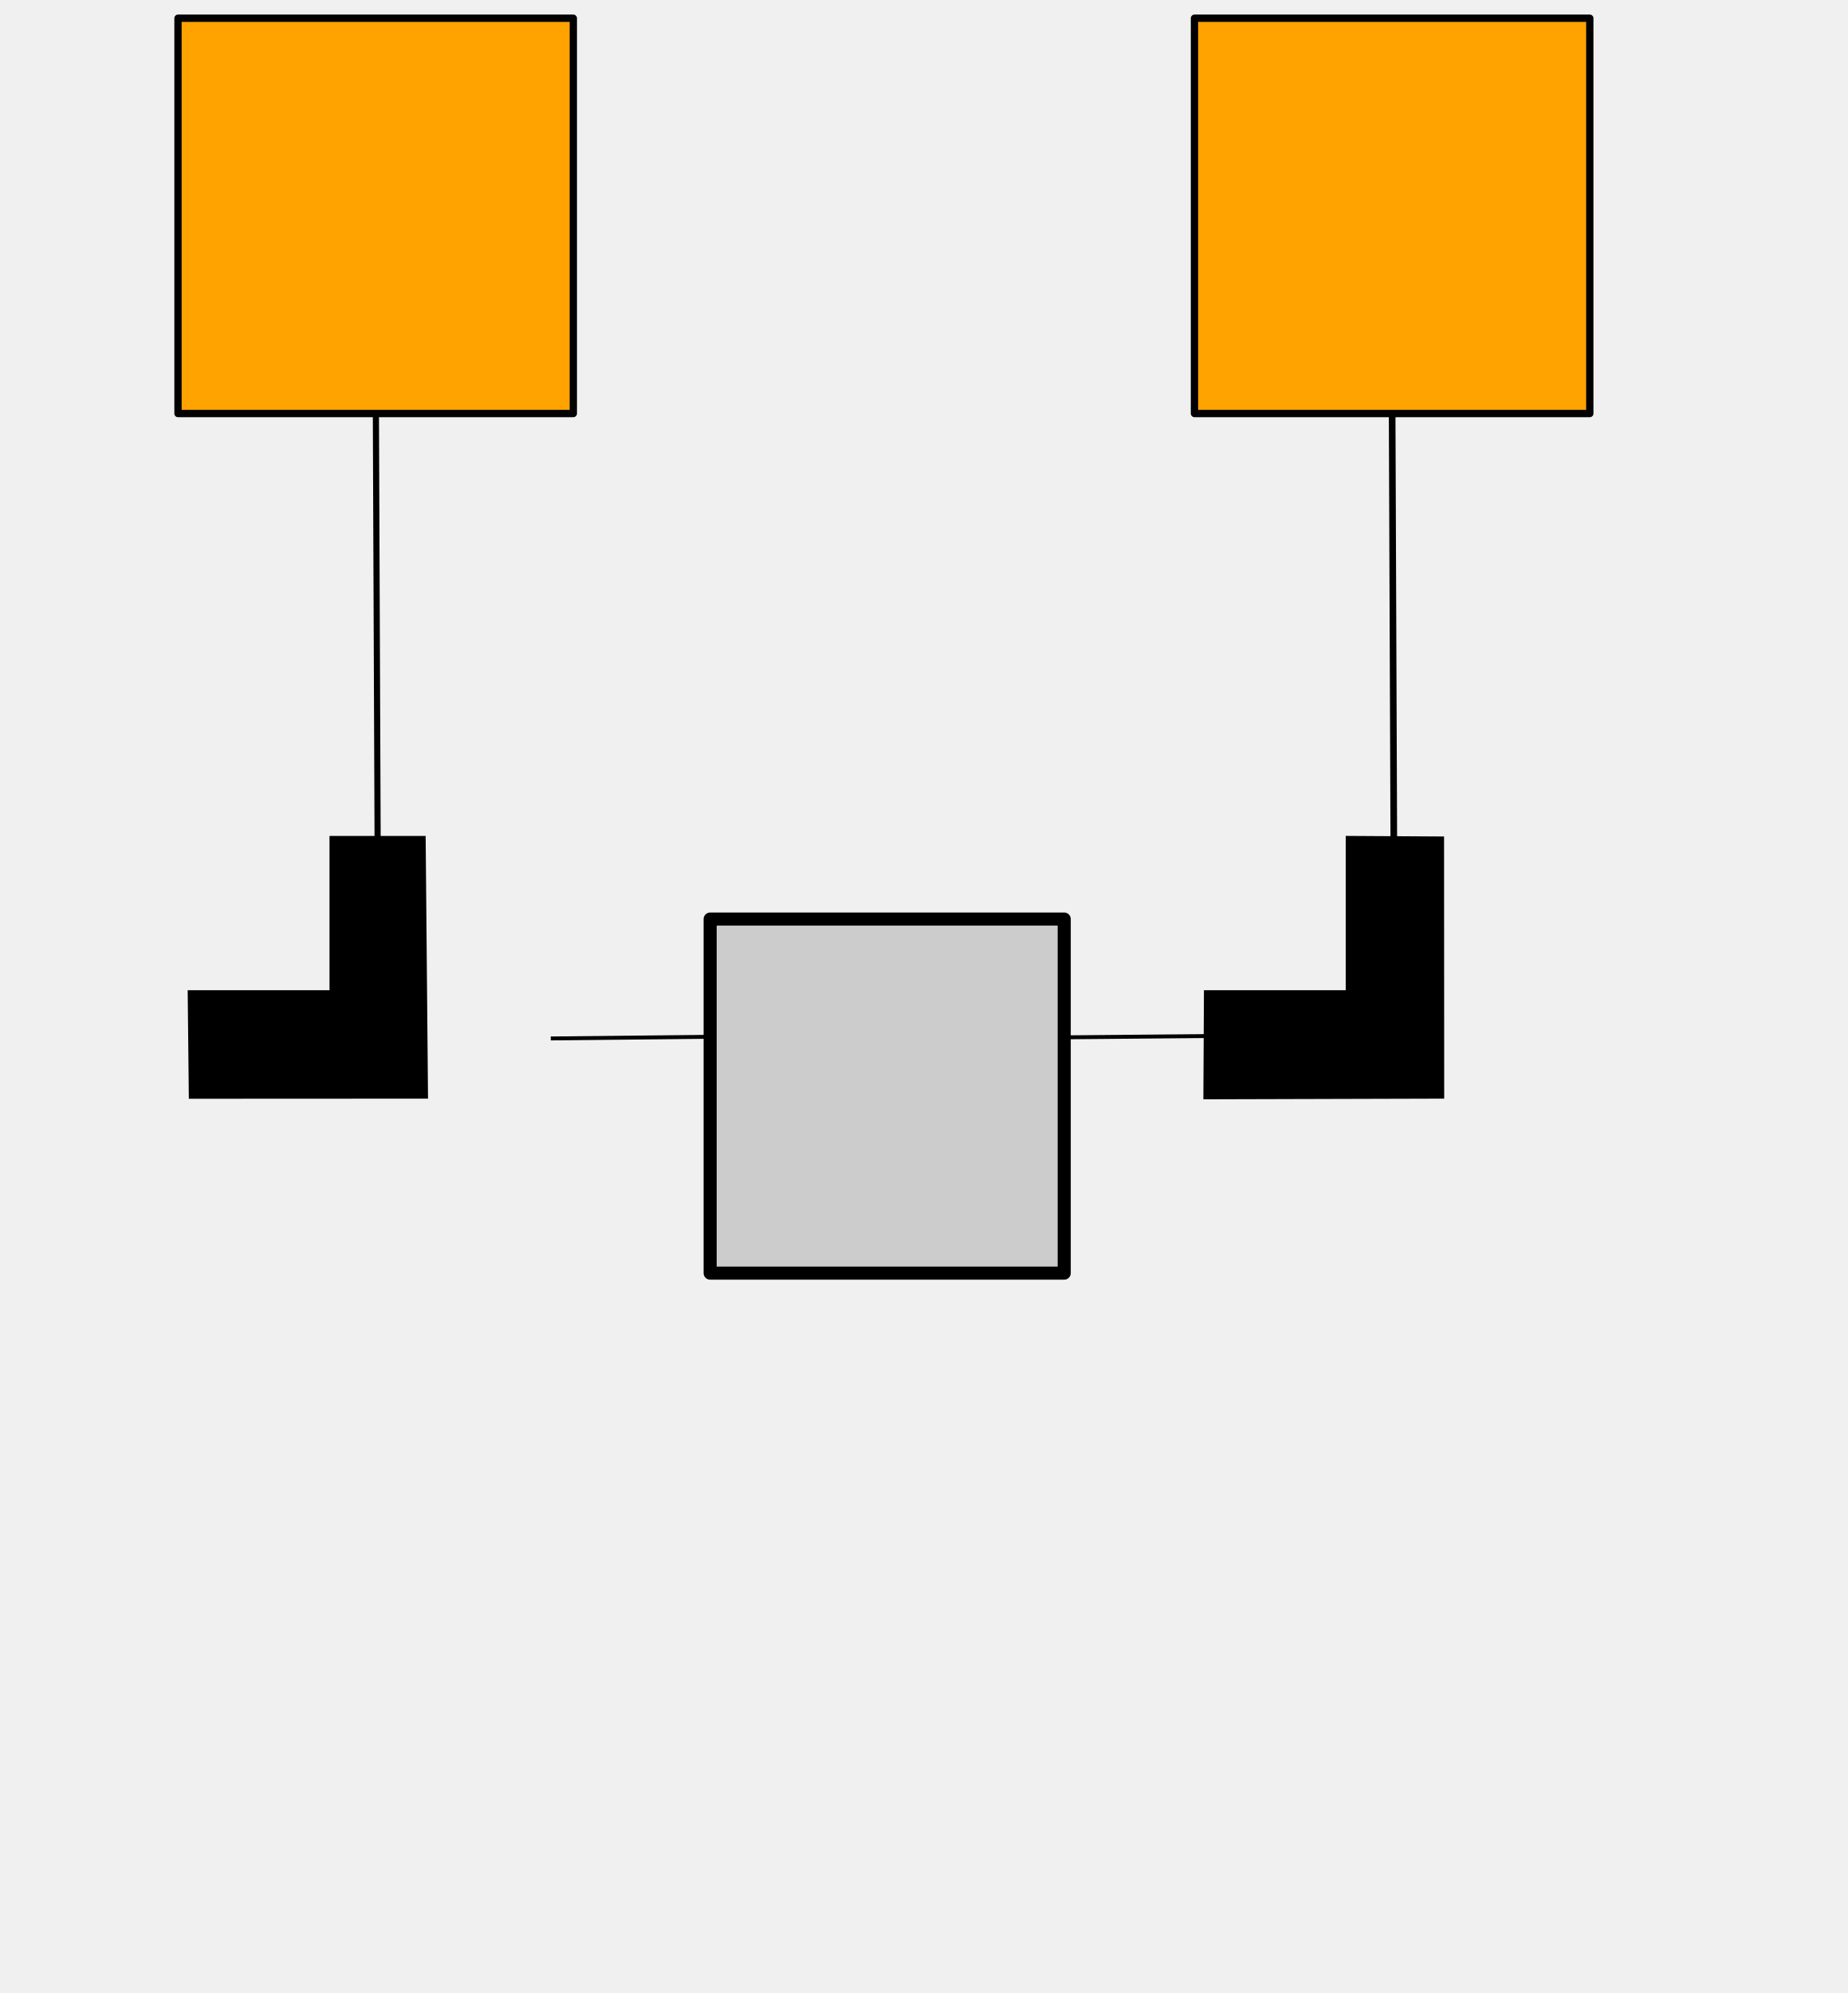
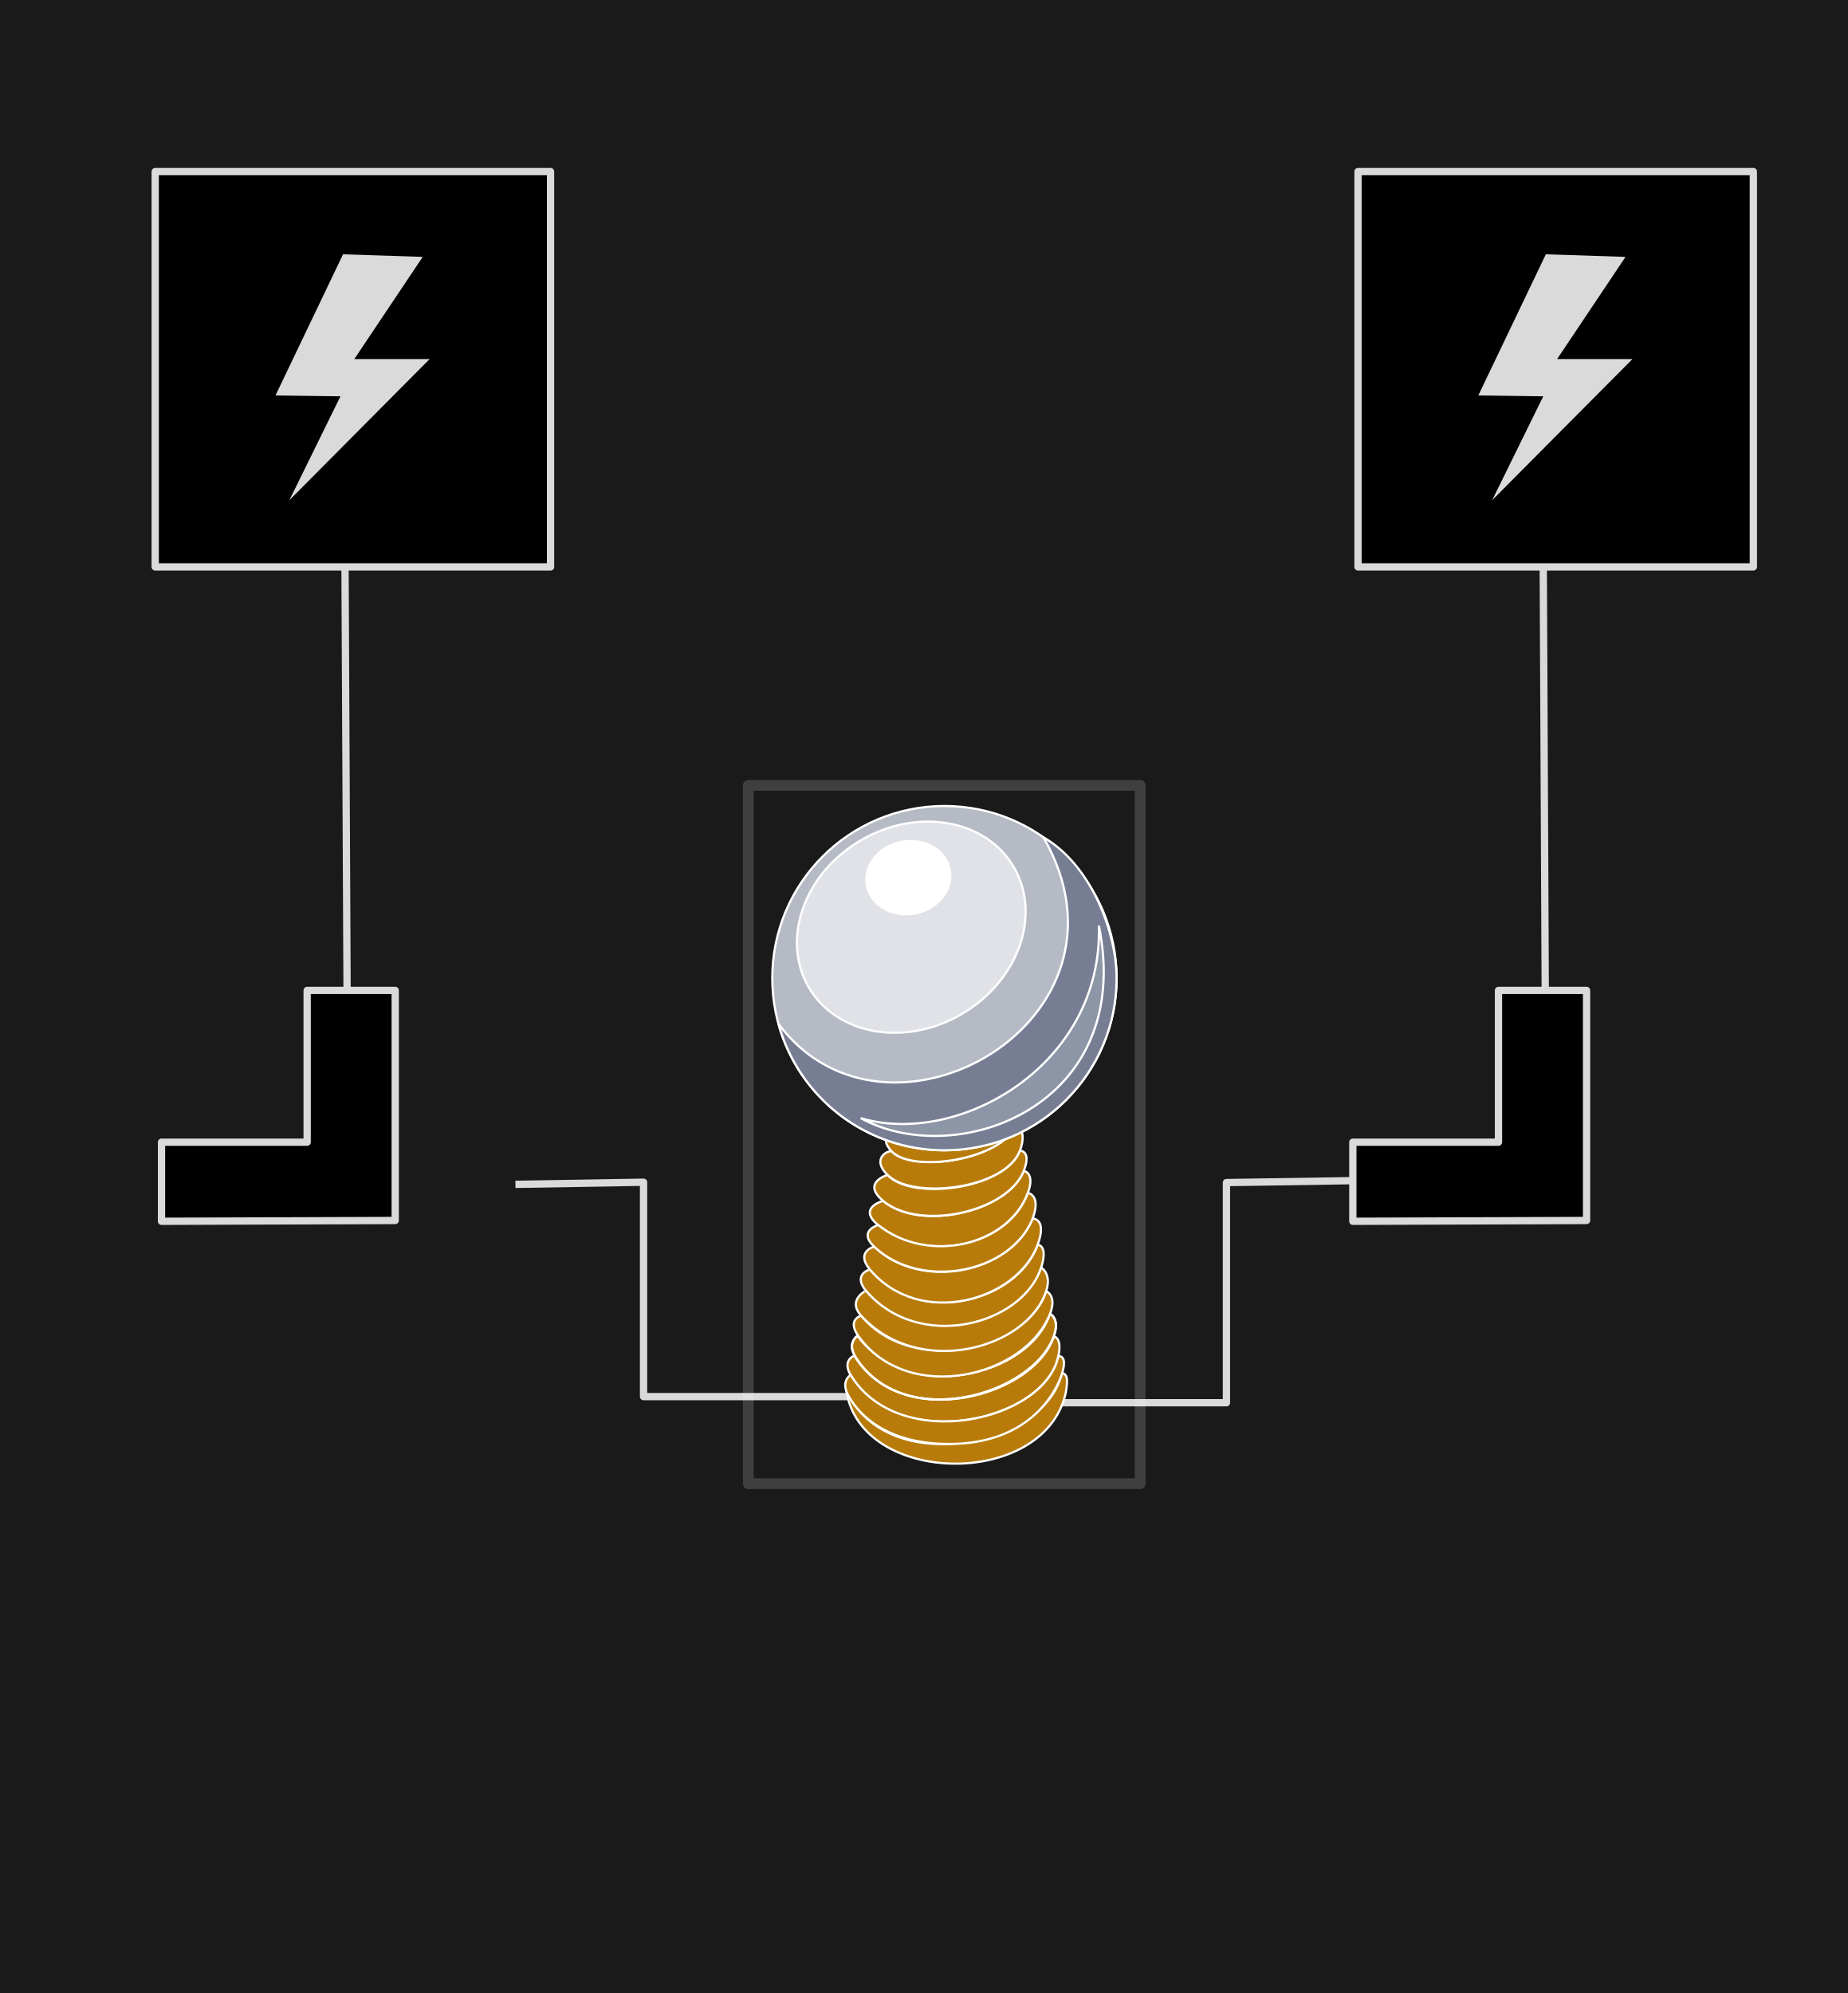
- <svg xmlns="http://www.w3.org/2000/svg" width="253.385" height="273.296" viewBox="0 0 253.385 273.296" id="svg2" version="1.1">
+ <svg xmlns="http://www.w3.org/2000/svg" width="253.385" height="273.296" viewBox="0 0 253.385 273.296" preserveAspectRation="xMidYMid meet" id="svg2" version="1.1">
  <defs id="defs4" />
-   <g transform="translate(-42.68119,10.06823)" id="powerlines">
-     <path style="fill:none;fill-rule:evenodd;stroke:#000000;stroke-width:0.842px;stroke-linecap:butt;stroke-linejoin:miter;stroke-opacity:1" d="M 94.192,38.851 L 94.49,112.317" id="path4173" />
-     <path id="path3380" d="M 146.368,132.034 L 118.206,132.332" style="fill:none;fill-rule:evenodd;stroke:#000000;stroke-width:0.537px;stroke-linecap:butt;stroke-linejoin:miter;stroke-opacity:1" />
-     <path id="path3384" d="M 233.551,40.963 L 233.849,117.384" style="fill:none;fill-rule:evenodd;stroke:#000000;stroke-width:0.908px;stroke-linecap:butt;stroke-linejoin:miter;stroke-opacity:1" />
-     <path style="fill:none;fill-rule:evenodd;stroke:#000000;stroke-width:0.537px;stroke-linecap:butt;stroke-linejoin:miter;stroke-opacity:1" d="M 215.283,131.938 L 181.687,132.236" id="path3364" />
+   <g id="layer2">
+     <rect style="color:#000000;clip-rule:nonzero;display:inline;overflow:visible;visibility:visible;opacity:1;isolation:auto;mix-blend-mode:normal;color-interpolation:sRGB;color-interpolation-filters:linearRGB;solid-color:#000000;solid-opacity:1;fill:#1a1a1a;fill-opacity:1;fill-rule:nonzero;stroke:none;stroke-width:1.459px;stroke-linecap:butt;stroke-linejoin:miter;stroke-miterlimit:4;stroke-dasharray:none;stroke-dashoffset:0;stroke-opacity:1;color-rendering:auto;image-rendering:auto;shape-rendering:auto;text-rendering:auto;enable-background:accumulate" id="rect4145" width="253.764" height="273.719" x="-0.094" y="-0.371" />
  </g>
-   <g transform="translate(49.25616,29.87879)" id="generators">
-     <rect y="-27.379" x="-24.849" height="54.208" width="54.208" id="rect4209" style="opacity:1;fill:#ffa300;fill-opacity:1;stroke:#000000;stroke-width:1;stroke-linejoin:round;stroke-miterlimit:4;stroke-dasharray:none;stroke-dashoffset:0;stroke-opacity:1" />
-     <rect style="opacity:1;fill:#ffa300;fill-opacity:1;stroke:#000000;stroke-width:1;stroke-linejoin:round;stroke-miterlimit:4;stroke-dasharray:none;stroke-dashoffset:0;stroke-opacity:1" id="rect4151" width="54.208" height="54.208" x="114.531" y="-27.379" />
+   <g transform="translate(-40.68119,12.06823)" id="powerlines">
+     <path style="fill:none;fill-rule:evenodd;stroke:#dadada;stroke-width:1;stroke-linecap:butt;stroke-linejoin:round;stroke-miterlimit:4;stroke-dasharray:none;stroke-opacity:1" d="M 252.28,62.54 L 252.578,126.019" id="path4173" />
+     <path id="path3380" d="M 111.358,150.343 L 128.927,150.045 L 128.927,179.444 L 159.831,179.444" style="fill:none;fill-rule:evenodd;stroke:#dadada;stroke-width:1;stroke-linecap:butt;stroke-linejoin:round;stroke-miterlimit:4;stroke-dasharray:none;stroke-opacity:1" />
+     <path style="fill:none;fill-rule:evenodd;stroke:#dadada;stroke-width:1;stroke-linecap:butt;stroke-linejoin:round;stroke-miterlimit:4;stroke-dasharray:none;stroke-opacity:1" d="M 228.382,149.798 L 208.853,150.096 L 208.853,180.286 L 184.671,180.286" id="path3382" />
+     <path id="path3428" d="M 87.982,63.803 L 88.28,125.187" style="fill:none;fill-rule:evenodd;stroke:#dadada;stroke-width:1;stroke-linecap:butt;stroke-linejoin:round;stroke-miterlimit:4;stroke-dasharray:none;stroke-opacity:1" />
  </g>
-   <g transform="translate(6.732807,16.88752)" id="sockets">
-     <rect style="opacity:1;fill:#cccccc;fill-opacity:1;stroke:#000000;stroke-width:1.791;stroke-linejoin:round;stroke-miterlimit:4;stroke-dasharray:none;stroke-dashoffset:0;stroke-opacity:1" id="rect4216" width="48.552" height="48.552" x="90.642" y="109.141" />
+   <g transform="translate(120.5585,34.16972)" id="generators">
+     <rect y="-10.643" x="-99.276" height="54.209" width="54.209" id="rect4209" style="opacity:1;fill:#000000;fill-opacity:1;stroke:#dadada;stroke-width:1;stroke-linejoin:round;stroke-miterlimit:4;stroke-dasharray:none;stroke-dashoffset:0;stroke-opacity:1" />
+     <rect style="opacity:1;fill:#000000;fill-opacity:1;stroke:#dadada;stroke-width:1;stroke-linejoin:round;stroke-miterlimit:4;stroke-dasharray:none;stroke-dashoffset:0;stroke-opacity:1" id="rect4210" width="54.209" height="54.209" x="65.654" y="-10.643" />
  </g>
-   <g transform="translate(-21.78443,20.53224)" id="switches">
-     <path id="path4148" d="M 219.314,129.622 L 187.294,129.711 L 187.368,115.759 L 206.81,115.759 L 206.81,94.597 L 219.296,94.671 Z" style="fill:#000000;fill-opacity:1;fill-rule:evenodd;stroke:#000000;stroke-width:1px;stroke-linecap:butt;stroke-linejoin:miter;stroke-opacity:1" />
-     <path style="fill:#000000;fill-opacity:1;fill-rule:evenodd;stroke:#000000;stroke-width:1px;stroke-linecap:butt;stroke-linejoin:miter;stroke-opacity:1" d="M 79.971,129.622 L 48.173,129.637 L 48.024,115.759 L 67.467,115.759 L 67.467,94.597 L 79.654,94.597 Z" id="path4153" />
+   <g id="switches">
+     <path id="path4148-3" d="M 22.146,167.473 L 22.146,156.625 L 42.116,156.625 L 42.116,135.815 L 54.193,135.815 L 54.193,167.362 Z" style="fill:#000000;fill-opacity:1;fill-rule:evenodd;stroke:#dadada;stroke-width:1;stroke-linecap:butt;stroke-linejoin:round;stroke-miterlimit:4;stroke-dasharray:none;stroke-opacity:1" />
+     <path style="fill:#000000;fill-opacity:1;fill-rule:evenodd;stroke:#dadada;stroke-width:1;stroke-linecap:butt;stroke-linejoin:round;stroke-miterlimit:4;stroke-dasharray:none;stroke-opacity:1" d="M 185.503,167.473 L 185.503,156.625 L 205.473,156.625 L 205.473,135.815 L 217.55,135.815 L 217.55,167.362 Z" id="path4234" />
+   </g>
+   <g id="layer1">
+     <g transform="matrix(0.453906,0,0,0.453906,6.43623,48.0016)" id="g4243-6" style="stroke:#ffffff;stroke-width:0.661;stroke-miterlimit:4;stroke-dasharray:none;stroke-opacity:1">
+       <path id="path4245-3" d="M 241.495,314.36 C 254.132,341.538 302.032,330.68 306.498,309.238 C 306.498,309.238 307.175,308.73 307.874,309.936 C 308.593,311.164 307.704,315.355 307.704,315.355 C 300.931,344.078 245.813,343.147 241.495,314.36 Z" style="fill:#b87b0a;fill-opacity:1;fill-rule:evenodd;stroke:#ffffff;stroke-width:0.661;stroke-linecap:butt;stroke-linejoin:miter;stroke-miterlimit:4;stroke-dasharray:none;stroke-opacity:1" />
+       <path id="path4247-5" d="M 305.566,303.904 C 306.18,300.877 305.969,298.634 304.169,297.893 C 298.56,315.948 258.407,327.356 243.929,303.777 C 241.771,304.73 241.114,306.825 242.765,309.619 C 257.116,333.791 301.566,323.546 305.566,303.904 Z" style="fill:#b87b0a;fill-opacity:1;fill-rule:evenodd;stroke:#ffffff;stroke-width:0.661;stroke-linecap:butt;stroke-linejoin:miter;stroke-miterlimit:4;stroke-dasharray:none;stroke-opacity:1" />
+       <path id="path4249-3" d="M 243.993,303.819 C 258.407,327.356 297.989,315.757 304.212,297.829 C 306.074,292.432 302.963,291.119 302.963,291.119 C 296.846,310 260.355,318.742 244.903,297.766 C 244.903,297.766 241.771,299.734 243.972,303.714 Z" style="fill:#b87b0a;fill-opacity:1;fill-rule:evenodd;stroke:#ffffff;stroke-width:0.661;stroke-miterlimit:4;stroke-dasharray:none;stroke-opacity:1" />
+       <path id="path4251-55" d="M 243.993,303.819 C 258.407,327.356 297.989,315.757 304.212,297.829 C 306.074,292.432 302.963,291.119 302.963,291.119 C 296.846,310 260.355,318.742 244.903,297.766 C 244.903,297.766 241.771,299.734 243.972,303.714" style="fill:none;stroke:#ffffff;stroke-width:0.661;stroke-linecap:butt;stroke-linejoin:miter;stroke-miterlimit:4;stroke-dasharray:none;stroke-opacity:1" />
+       <path id="path4253-0" d="M 253.92,249.21 C 261.604,256.872 289.691,253.422 293.946,241.865 C 296.338,235.346 292.655,234.16 292.655,234.16 C 288.612,244.532 261.752,248.765 255.254,242.14 C 254.534,241.505 248.713,244.003 253.92,249.21 Z" style="fill:#b87b0a;fill-opacity:1;fill-rule:evenodd;stroke:#ffffff;stroke-width:0.661;stroke-linecap:butt;stroke-linejoin:miter;stroke-miterlimit:4;stroke-dasharray:none;stroke-opacity:1" />
+       <path id="path4255-3" d="M 245.983,291.733 C 261.709,310.529 296.401,301.745 301.862,284.283 C 301.862,284.283 305.143,285.658 303.069,291.035 C 295.66,310.211 260.376,318.911 245.199,297.977 C 241.495,292.855 245.983,291.733 245.983,291.733 Z" style="fill:#b87b0a;fill-opacity:1;fill-rule:evenodd;stroke:#ffffff;stroke-width:0.661;stroke-linecap:butt;stroke-linejoin:miter;stroke-miterlimit:4;stroke-dasharray:none;stroke-opacity:1" />
+       <path id="path4257-3" d="M 247.358,284.134 C 262.831,303.1 294.877,294.697 300.359,277.171 C 302.54,270.249 299.28,270.313 299.28,270.313 C 293.142,287.331 263.911,295.48 248.607,277.763 C 248.607,277.763 243.337,279.181 247.358,284.134 Z" style="fill:#b87b0a;fill-opacity:1;fill-rule:evenodd;stroke:#ffffff;stroke-width:0.661;stroke-linecap:butt;stroke-linejoin:miter;stroke-miterlimit:4;stroke-dasharray:none;stroke-opacity:1" />
+       <path id="path4259-41" d="M 251.105,264.344 C 266.091,276.514 290.475,270.482 296.338,254.628 C 298.603,248.469 295.089,247.982 295.089,247.982 C 290.242,260.301 263.784,266.461 252.608,257.041 C 252.608,257.041 244.67,259.116 251.105,264.344 Z" style="fill:#b87b0a;fill-opacity:1;fill-rule:evenodd;stroke:#ffffff;stroke-width:0.661;stroke-linecap:butt;stroke-linejoin:miter;stroke-miterlimit:4;stroke-dasharray:none;stroke-opacity:1" />
+       <path id="path4261-4" d="M 292.655,234.16 C 288.612,244.532 261.731,248.786 255.254,242.14 C 250.597,237.378 256.418,235.832 256.418,235.832 C 263.149,245.146 287.321,240.849 292.655,234.16 Z" style="fill:#b87b0a;fill-opacity:1;fill-rule:evenodd;stroke:#ffffff;stroke-width:0.661;stroke-linecap:butt;stroke-linejoin:miter;stroke-miterlimit:4;stroke-dasharray:none;stroke-opacity:1" />
+       <path id="path4263-5" d="M 242.765,309.598 C 257.413,333.622 301.524,323.631 305.566,303.883 C 308.149,304.052 307.069,307.756 306.709,309.048 C 306.032,311.418 299.555,329.896 273.774,330.468 C 247.676,331.039 241.644,314.847 241.495,314.572 C 240.712,312.243 241.368,310.698 242.765,309.598 Z" style="fill:#b87b0a;fill-opacity:1;fill-rule:evenodd;stroke:#ffffff;stroke-width:0.661;stroke-linecap:butt;stroke-linejoin:miter;stroke-miterlimit:4;stroke-dasharray:none;stroke-opacity:1" />
+       <path id="path4265-2" d="M 301.862,284.283 C 303.598,279.054 300.359,277.171 300.359,277.171 C 294.623,294.612 263.445,302.909 247.38,284.156 C 247.401,284.198 241.644,286.992 245.983,291.733 C 263.403,310.804 296.084,301.766 301.862,284.283 Z" style="fill:#b87b0a;fill-opacity:1;fill-rule:evenodd;stroke:#ffffff;stroke-width:0.661;stroke-linecap:butt;stroke-linejoin:miter;stroke-miterlimit:4;stroke-dasharray:none;stroke-opacity:1" />
+       <path id="path4267-3" d="M 248.607,277.763 C 263.699,295.67 292.972,287.267 299.28,270.313 C 302.243,262.312 297.777,262.375 297.777,262.375 C 291.088,278.927 263.911,284.346 249.898,270.863 C 249.898,270.863 244.099,272.429 248.607,277.763 Z" style="fill:#b87b0a;fill-opacity:1;fill-rule:evenodd;stroke:#ffffff;stroke-width:0.661;stroke-linecap:butt;stroke-linejoin:miter;stroke-miterlimit:4;stroke-dasharray:none;stroke-opacity:1" />
+       <path id="path4269-7" d="M 251.105,264.344 C 266.218,276.345 290.58,270.525 296.338,254.628 C 296.338,254.628 300.444,255.221 297.777,262.375 C 291.088,278.927 264.017,284.24 249.898,270.863 C 244.861,266.101 251.105,264.344 251.105,264.344 Z" style="fill:#b87b0a;fill-opacity:1;fill-rule:evenodd;stroke:#ffffff;stroke-width:0.661;stroke-linecap:butt;stroke-linejoin:miter;stroke-miterlimit:4;stroke-dasharray:none;stroke-opacity:1" />
+       <path id="path4271-5" d="M 252.608,257.041 C 263.868,266.376 290.221,260.301 295.089,247.982 C 297.523,241.823 293.946,241.865 293.946,241.865 C 289.713,253.422 261.265,257.211 253.92,249.21 C 253.92,249.21 245.94,251.496 252.608,257.041 Z" style="fill:#b87b0a;fill-opacity:1;fill-rule:evenodd;stroke:#ffffff;stroke-width:0.661;stroke-linecap:butt;stroke-linejoin:miter;stroke-miterlimit:4;stroke-dasharray:none;stroke-opacity:1" />
+       <path id="path4273-3" d="M 323.134,189.753 C 323.134,218.476 299.851,241.759 271.129,241.759 C 242.406,241.759 219.122,218.476 219.122,189.753 C 219.122,161.03 242.406,137.747 271.129,137.747 C 299.851,137.747 323.134,161.03 323.134,189.753 Z" style="fill:#b6bac5;fill-opacity:1;fill-rule:nonzero;stroke:#ffffff;stroke-width:0.661;stroke-linecap:butt;stroke-linejoin:miter;stroke-miterlimit:4;stroke-dasharray:none;stroke-opacity:1" />
+       <path id="path4275-7" d="M 275.997,200.802 C 258.788,210.644 238.172,206.792 229.938,192.187 C 221.726,177.582 229.007,157.749 246.215,147.907 C 263.424,138.064 284.04,141.917 292.274,156.522 C 300.486,171.126 293.205,190.96 275.997,200.802 Z" style="fill:#e0e2e7;fill-opacity:1;fill-rule:nonzero;stroke:#ffffff;stroke-width:0.661;stroke-linecap:butt;stroke-linejoin:miter;stroke-miterlimit:4;stroke-dasharray:none;stroke-opacity:1" />
+       <path id="path4277-3" d="M 262.239,170.216 C 255.338,171.507 248.819,167.719 247.697,161.729 C 246.575,155.76 251.295,149.854 258.217,148.563 C 265.117,147.272 271.637,151.082 272.758,157.051 C 273.88,163.041 269.16,168.925 262.239,170.216 Z" style="fill:#ffffff;fill-opacity:1;fill-rule:nonzero;stroke:#ffffff;stroke-width:0.661;stroke-linecap:butt;stroke-linejoin:miter;stroke-miterlimit:4;stroke-dasharray:none;stroke-opacity:1" />
+       <path id="path4279-2" d="M 301.037,147.208 C 332.871,202.58 253.603,247.453 220.985,203.553 C 227.187,226.117 247.718,241.759 271.129,241.759 C 299.851,241.759 323.134,218.476 323.134,189.753 C 323.134,176.249 315.663,155.654 301.037,147.208 Z" style="fill:#777e94;fill-opacity:1;fill-rule:evenodd;stroke:#ffffff;stroke-width:0.661;stroke-linecap:butt;stroke-linejoin:miter;stroke-miterlimit:4;stroke-dasharray:none;stroke-opacity:1" />
+       <path id="path4281-5" d="M 317.779,173.878 C 319.049,216.084 275.341,240.849 245.834,232.044 C 274.769,247.982 328.849,228.488 317.779,173.878 Z" style="fill:#8d96a6;fill-opacity:1;fill-rule:evenodd;stroke:#ffffff;stroke-width:0.661;stroke-linecap:butt;stroke-linejoin:miter;stroke-miterlimit:4;stroke-dasharray:none;stroke-opacity:1" />
+     </g>
+     <path id="path4191" d="M 47.038,34.871 L 57.963,35.227 L 48.582,49.239 L 58.913,49.239 L 39.676,68.595 L 46.682,54.345 L 37.776,54.227 Z" style="fill:#dadada;fill-opacity:1;fill-rule:evenodd;stroke:none;stroke-width:1;stroke-linecap:butt;stroke-linejoin:miter;stroke-miterlimit:4;stroke-dasharray:none;stroke-opacity:1" />
+     <path style="fill:#dadada;fill-opacity:1;fill-rule:evenodd;stroke:none;stroke-width:1;stroke-linecap:butt;stroke-linejoin:miter;stroke-miterlimit:4;stroke-dasharray:none;stroke-opacity:1" d="M 211.969,34.871 L 222.894,35.227 L 213.513,49.239 L 223.844,49.239 L 204.606,68.595 L 211.613,54.345 L 202.706,54.227 Z" id="path4212" />
+   </g>
+   <g transform="translate(8.732807,16.88752)" id="sockets">
+     <rect y="90.814" x="93.875" height="95.749" width="53.737" id="rect4171" style="opacity:1;fill:#cccccc;fill-opacity:0;stroke:#ffffff;stroke-width:1.477;stroke-linejoin:round;stroke-miterlimit:4;stroke-dasharray:none;stroke-dashoffset:0;stroke-opacity:0.161" />
  </g>
</svg>
